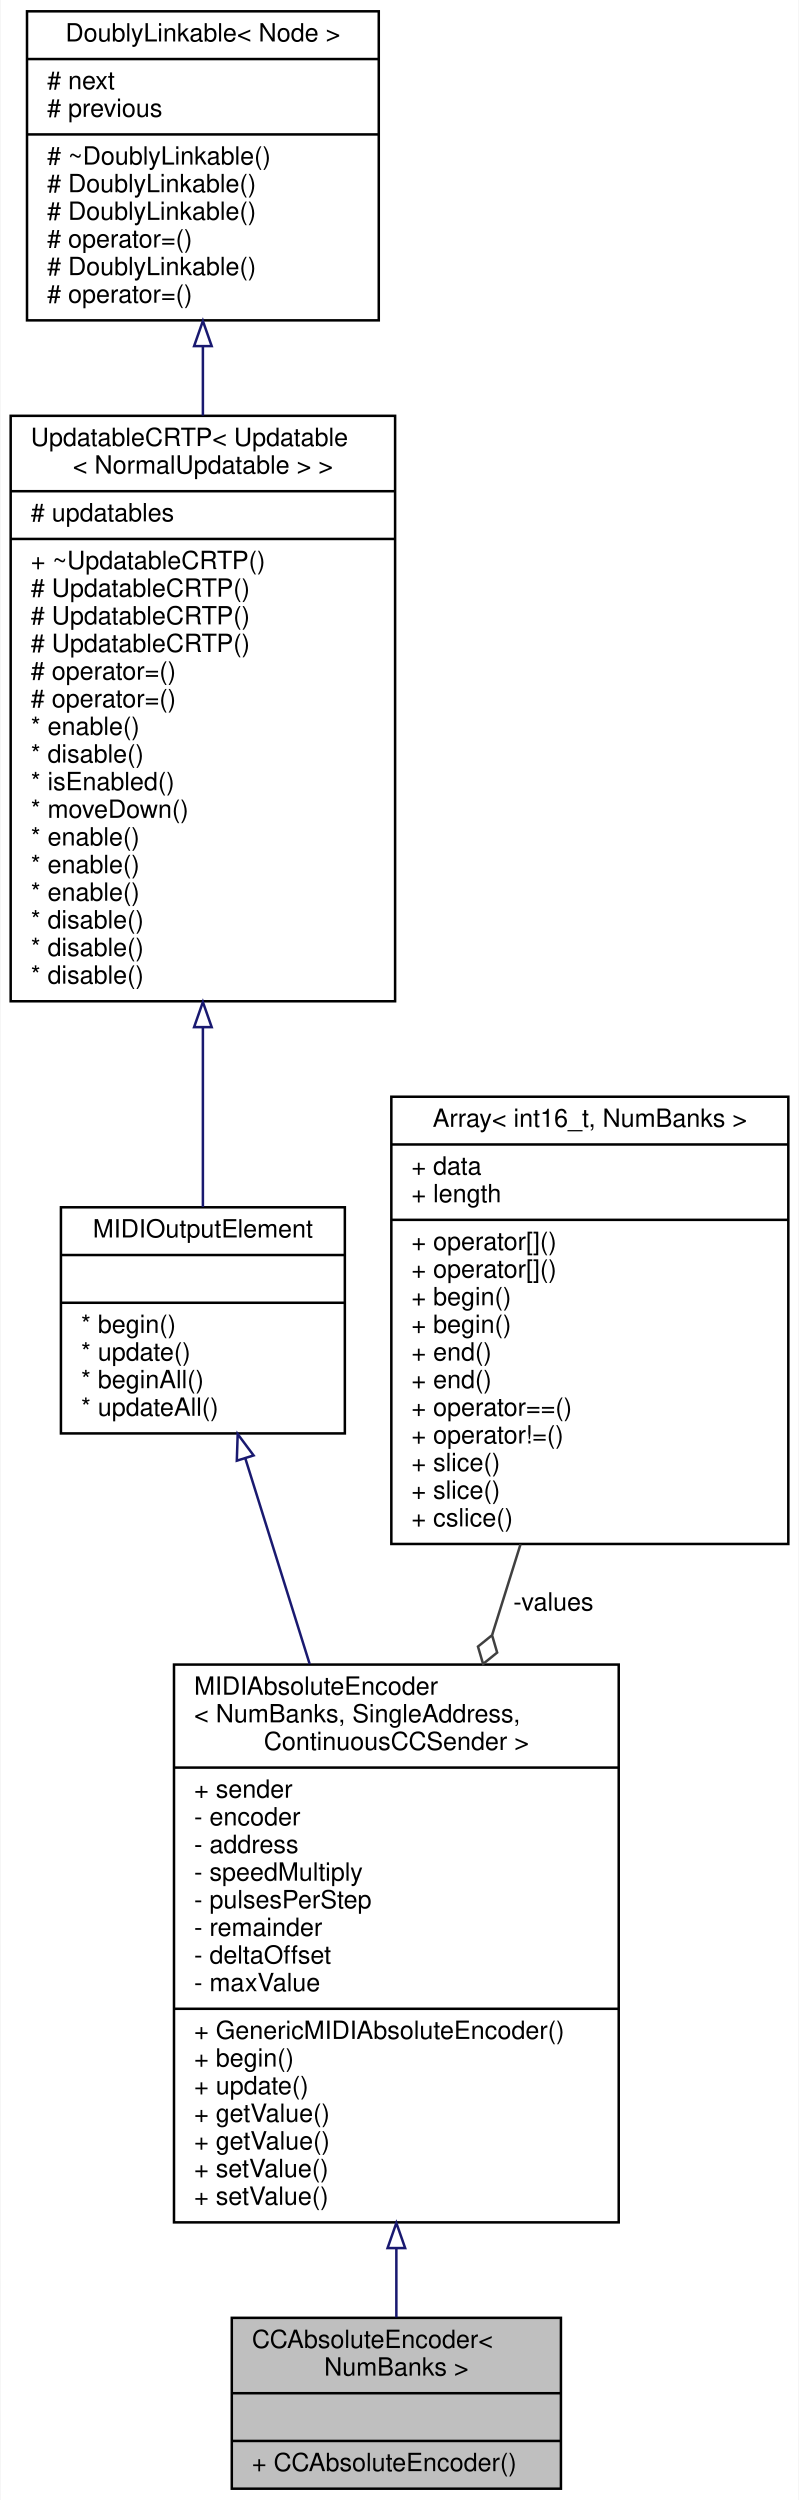
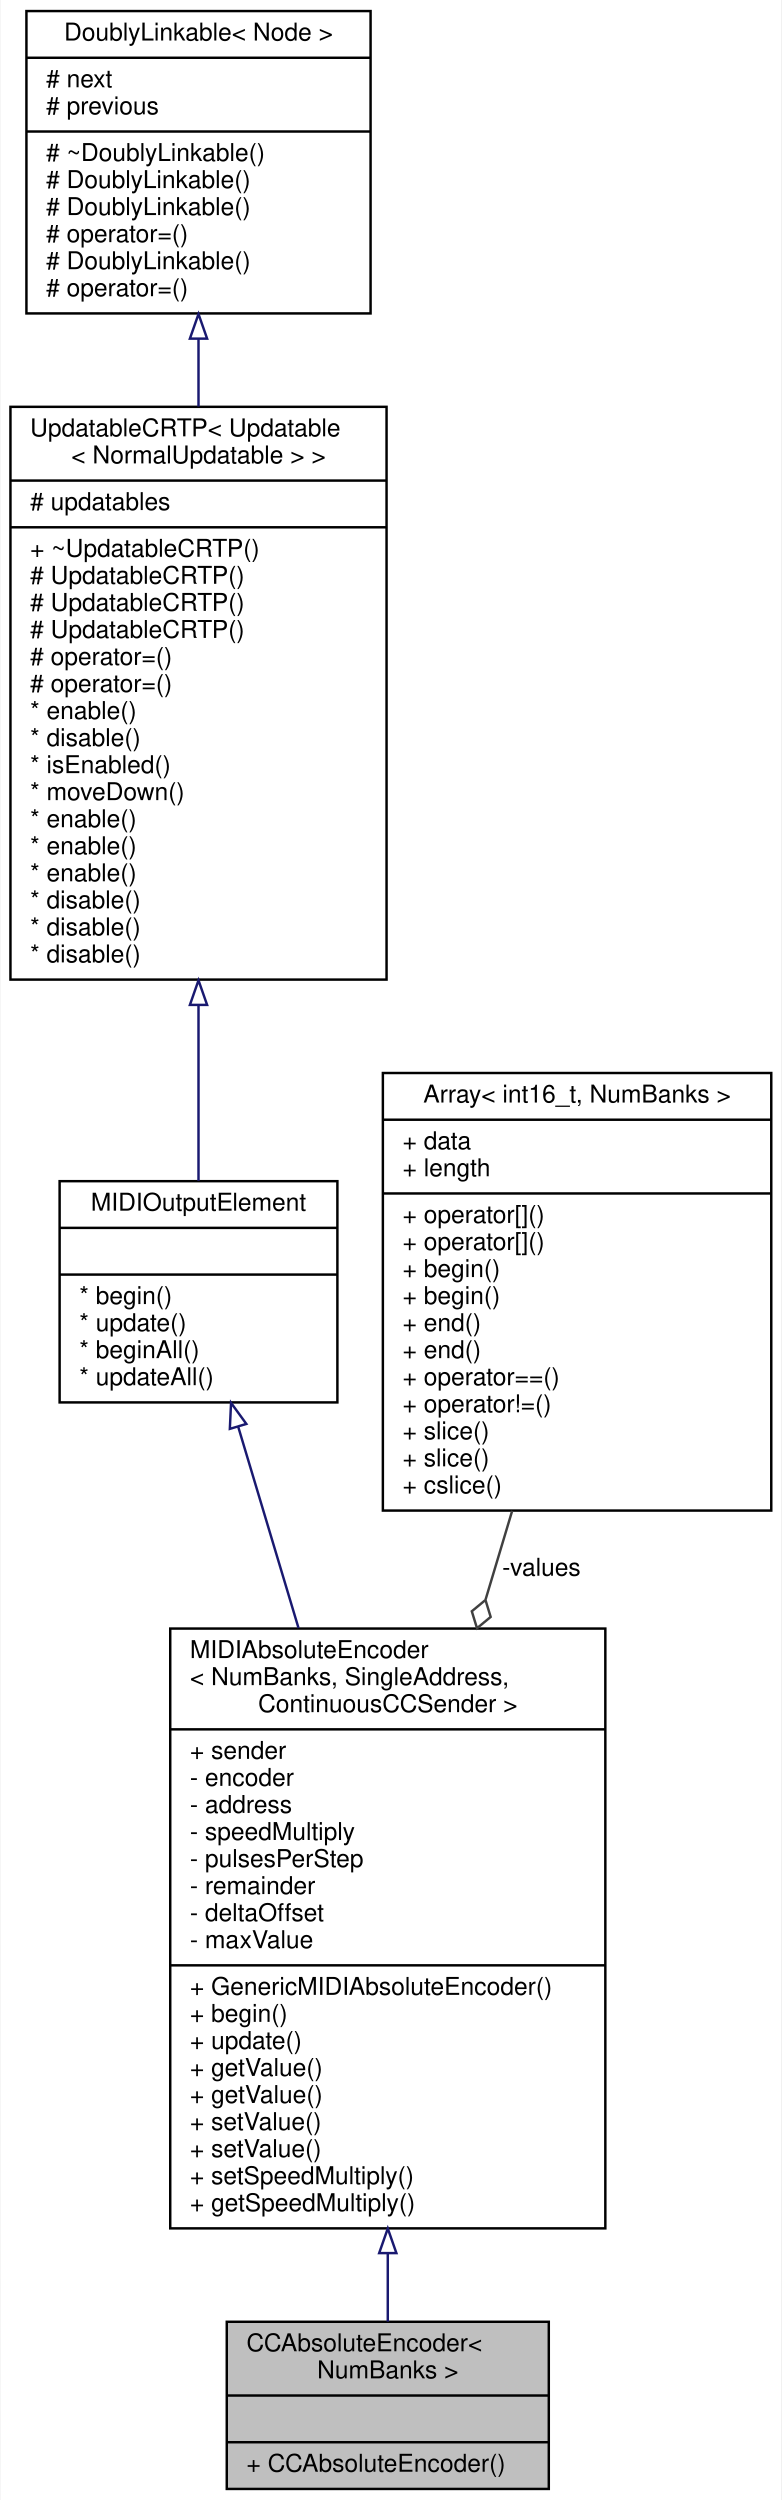
- <svg xmlns="http://www.w3.org/2000/svg" xmlns:xlink="http://www.w3.org/1999/xlink" width="318pt" height="995pt" viewBox="0.00 0.00 317.50 995.00">
-   <g id="graph0" class="graph" transform="scale(1 1) rotate(0) translate(4 991)">
-     <polygon fill="white" stroke="transparent" points="-4,4 -4,-991 313.5,-991 313.5,4 -4,4" />
+ <svg xmlns="http://www.w3.org/2000/svg" xmlns:xlink="http://www.w3.org/1999/xlink" width="318pt" height="1017pt" viewBox="0.00 0.00 317.50 1017.00">
+   <g id="graph0" class="graph" transform="scale(1 1) rotate(0) translate(4 1013)">
+     <polygon fill="white" stroke="transparent" points="-4,4 -4,-1013 313.5,-1013 313.5,4 -4,4" />
    <g id="node1" class="node">
      <g id="a_node1">
        <a xlink:title="A class of MIDIOutputElements that read the input of a quadrature (rotary) encoder and send out absol...">
          <polygon fill="#bfbfbf" stroke="black" points="88,-0.5 88,-68.5 219,-68.5 219,-0.5 88,-0.5" />
          <text text-anchor="start" x="96" y="-56.5" font-family="Helvetica,sans-Serif" font-size="10.00">CCAbsoluteEncoder&lt;</text>
          <text text-anchor="middle" x="153.5" y="-45.5" font-family="Helvetica,sans-Serif" font-size="10.00"> NumBanks &gt;</text>
          <polyline fill="none" stroke="black" points="88,-38.5 219,-38.5 " />
          <text text-anchor="middle" x="153.5" y="-26.5" font-family="Helvetica,sans-Serif" font-size="10.00"> </text>
          <polyline fill="none" stroke="black" points="88,-19.5 219,-19.5 " />
          <text text-anchor="start" x="96" y="-7.5" font-family="Helvetica,sans-Serif" font-size="10.00">+ CCAbsoluteEncoder()</text>
        </a>
      </g>
    </g>
    <g id="node2" class="node">
      <g id="a_node2">
        <a xlink:href="../../df/db5/classBankable_1_1GenericMIDIAbsoluteEncoder.html" target="_top" xlink:title="An abstract class for rotary encoders that send absolute MIDI events.">
-           <polygon fill="white" stroke="black" points="65,-106.5 65,-328.5 242,-328.5 242,-106.5 65,-106.5" />
-           <text text-anchor="start" x="73" y="-316.5" font-family="Helvetica,sans-Serif" font-size="10.00">MIDIAbsoluteEncoder</text>
-           <text text-anchor="start" x="73" y="-305.5" font-family="Helvetica,sans-Serif" font-size="10.00">&lt; NumBanks, SingleAddress,</text>
-           <text text-anchor="middle" x="153.5" y="-294.5" font-family="Helvetica,sans-Serif" font-size="10.00"> ContinuousCCSender &gt;</text>
-           <polyline fill="none" stroke="black" points="65,-287.5 242,-287.5 " />
-           <text text-anchor="start" x="73" y="-275.5" font-family="Helvetica,sans-Serif" font-size="10.00">+ sender</text>
-           <text text-anchor="start" x="73" y="-264.5" font-family="Helvetica,sans-Serif" font-size="10.00">- encoder</text>
-           <text text-anchor="start" x="73" y="-253.5" font-family="Helvetica,sans-Serif" font-size="10.00">- address</text>
-           <text text-anchor="start" x="73" y="-242.5" font-family="Helvetica,sans-Serif" font-size="10.00">- speedMultiply</text>
-           <text text-anchor="start" x="73" y="-231.5" font-family="Helvetica,sans-Serif" font-size="10.00">- pulsesPerStep</text>
-           <text text-anchor="start" x="73" y="-220.5" font-family="Helvetica,sans-Serif" font-size="10.00">- remainder</text>
-           <text text-anchor="start" x="73" y="-209.5" font-family="Helvetica,sans-Serif" font-size="10.00">- deltaOffset</text>
-           <text text-anchor="start" x="73" y="-198.5" font-family="Helvetica,sans-Serif" font-size="10.00">- maxValue</text>
-           <polyline fill="none" stroke="black" points="65,-191.5 242,-191.5 " />
-           <text text-anchor="start" x="73" y="-179.5" font-family="Helvetica,sans-Serif" font-size="10.00">+ GenericMIDIAbsoluteEncoder()</text>
-           <text text-anchor="start" x="73" y="-168.5" font-family="Helvetica,sans-Serif" font-size="10.00">+ begin()</text>
-           <text text-anchor="start" x="73" y="-157.5" font-family="Helvetica,sans-Serif" font-size="10.00">+ update()</text>
-           <text text-anchor="start" x="73" y="-146.5" font-family="Helvetica,sans-Serif" font-size="10.00">+ getValue()</text>
-           <text text-anchor="start" x="73" y="-135.5" font-family="Helvetica,sans-Serif" font-size="10.00">+ getValue()</text>
-           <text text-anchor="start" x="73" y="-124.5" font-family="Helvetica,sans-Serif" font-size="10.00">+ setValue()</text>
-           <text text-anchor="start" x="73" y="-113.5" font-family="Helvetica,sans-Serif" font-size="10.00">+ setValue()</text>
+           <polygon fill="white" stroke="black" points="65,-106.5 65,-350.5 242,-350.5 242,-106.5 65,-106.5" />
+           <text text-anchor="start" x="73" y="-338.5" font-family="Helvetica,sans-Serif" font-size="10.00">MIDIAbsoluteEncoder</text>
+           <text text-anchor="start" x="73" y="-327.5" font-family="Helvetica,sans-Serif" font-size="10.00">&lt; NumBanks, SingleAddress,</text>
+           <text text-anchor="middle" x="153.5" y="-316.5" font-family="Helvetica,sans-Serif" font-size="10.00"> ContinuousCCSender &gt;</text>
+           <polyline fill="none" stroke="black" points="65,-309.5 242,-309.5 " />
+           <text text-anchor="start" x="73" y="-297.5" font-family="Helvetica,sans-Serif" font-size="10.00">+ sender</text>
+           <text text-anchor="start" x="73" y="-286.5" font-family="Helvetica,sans-Serif" font-size="10.00">- encoder</text>
+           <text text-anchor="start" x="73" y="-275.5" font-family="Helvetica,sans-Serif" font-size="10.00">- address</text>
+           <text text-anchor="start" x="73" y="-264.5" font-family="Helvetica,sans-Serif" font-size="10.00">- speedMultiply</text>
+           <text text-anchor="start" x="73" y="-253.5" font-family="Helvetica,sans-Serif" font-size="10.00">- pulsesPerStep</text>
+           <text text-anchor="start" x="73" y="-242.5" font-family="Helvetica,sans-Serif" font-size="10.00">- remainder</text>
+           <text text-anchor="start" x="73" y="-231.5" font-family="Helvetica,sans-Serif" font-size="10.00">- deltaOffset</text>
+           <text text-anchor="start" x="73" y="-220.5" font-family="Helvetica,sans-Serif" font-size="10.00">- maxValue</text>
+           <polyline fill="none" stroke="black" points="65,-213.5 242,-213.5 " />
+           <text text-anchor="start" x="73" y="-201.5" font-family="Helvetica,sans-Serif" font-size="10.00">+ GenericMIDIAbsoluteEncoder()</text>
+           <text text-anchor="start" x="73" y="-190.5" font-family="Helvetica,sans-Serif" font-size="10.00">+ begin()</text>
+           <text text-anchor="start" x="73" y="-179.5" font-family="Helvetica,sans-Serif" font-size="10.00">+ update()</text>
+           <text text-anchor="start" x="73" y="-168.5" font-family="Helvetica,sans-Serif" font-size="10.00">+ getValue()</text>
+           <text text-anchor="start" x="73" y="-157.5" font-family="Helvetica,sans-Serif" font-size="10.00">+ getValue()</text>
+           <text text-anchor="start" x="73" y="-146.5" font-family="Helvetica,sans-Serif" font-size="10.00">+ setValue()</text>
+           <text text-anchor="start" x="73" y="-135.5" font-family="Helvetica,sans-Serif" font-size="10.00">+ setValue()</text>
+           <text text-anchor="start" x="73" y="-124.5" font-family="Helvetica,sans-Serif" font-size="10.00">+ setSpeedMultiply()</text>
+           <text text-anchor="start" x="73" y="-113.5" font-family="Helvetica,sans-Serif" font-size="10.00">+ getSpeedMultiply()</text>
        </a>
      </g>
    </g>
    <g id="edge1" class="edge">
-       <path fill="none" stroke="midnightblue" d="M153.5,-96.21C153.5,-86.32 153.5,-76.96 153.5,-68.69" />
-       <polygon fill="none" stroke="midnightblue" points="150,-96.26 153.5,-106.26 157,-96.26 150,-96.26" />
+       <path fill="none" stroke="midnightblue" d="M153.5,-96.27C153.5,-86.27 153.5,-76.87 153.5,-68.58" />
+       <polygon fill="none" stroke="midnightblue" points="150,-96.45 153.5,-106.45 157,-96.45 150,-96.45" />
    </g>
    <g id="node3" class="node">
      <g id="a_node3">
        <a xlink:href="../../d1/d55/classAH_1_1Updatable.html" target="_top" xlink:title="A super class for object that have to be updated regularly.">
-           <polygon fill="white" stroke="black" points="20,-420.5 20,-510.5 133,-510.5 133,-420.5 20,-420.5" />
-           <text text-anchor="middle" x="76.5" y="-498.5" font-family="Helvetica,sans-Serif" font-size="10.00">MIDIOutputElement</text>
-           <polyline fill="none" stroke="black" points="20,-491.5 133,-491.5 " />
-           <text text-anchor="middle" x="76.5" y="-479.5" font-family="Helvetica,sans-Serif" font-size="10.00"> </text>
-           <polyline fill="none" stroke="black" points="20,-472.5 133,-472.5 " />
-           <text text-anchor="start" x="28" y="-460.5" font-family="Helvetica,sans-Serif" font-size="10.00">* begin()</text>
-           <text text-anchor="start" x="28" y="-449.5" font-family="Helvetica,sans-Serif" font-size="10.00">* update()</text>
-           <text text-anchor="start" x="28" y="-438.5" font-family="Helvetica,sans-Serif" font-size="10.00">* beginAll()</text>
-           <text text-anchor="start" x="28" y="-427.5" font-family="Helvetica,sans-Serif" font-size="10.00">* updateAll()</text>
+           <polygon fill="white" stroke="black" points="20,-442.5 20,-532.5 133,-532.5 133,-442.5 20,-442.5" />
+           <text text-anchor="middle" x="76.5" y="-520.5" font-family="Helvetica,sans-Serif" font-size="10.00">MIDIOutputElement</text>
+           <polyline fill="none" stroke="black" points="20,-513.5 133,-513.5 " />
+           <text text-anchor="middle" x="76.5" y="-501.5" font-family="Helvetica,sans-Serif" font-size="10.00"> </text>
+           <polyline fill="none" stroke="black" points="20,-494.5 133,-494.5 " />
+           <text text-anchor="start" x="28" y="-482.5" font-family="Helvetica,sans-Serif" font-size="10.00">* begin()</text>
+           <text text-anchor="start" x="28" y="-471.5" font-family="Helvetica,sans-Serif" font-size="10.00">* update()</text>
+           <text text-anchor="start" x="28" y="-460.5" font-family="Helvetica,sans-Serif" font-size="10.00">* beginAll()</text>
+           <text text-anchor="start" x="28" y="-449.5" font-family="Helvetica,sans-Serif" font-size="10.00">* updateAll()</text>
        </a>
      </g>
    </g>
    <g id="edge2" class="edge">
-       <path fill="none" stroke="midnightblue" d="M93.38,-410.58C100.92,-386.47 110.11,-357.11 119.01,-328.68" />
-       <polygon fill="none" stroke="midnightblue" points="90,-409.65 90.35,-420.24 96.68,-411.74 90,-409.65" />
+       <path fill="none" stroke="midnightblue" d="M92.61,-432.73C99.79,-408.77 108.56,-379.49 117.19,-350.7" />
+       <polygon fill="none" stroke="midnightblue" points="89.25,-431.74 89.74,-442.32 95.96,-433.75 89.25,-431.74" />
    </g>
    <g id="node4" class="node">
      <g id="a_node4">
        <a xlink:href="../../d8/d1a/classAH_1_1UpdatableCRTP.html" target="_top" xlink:title=" ">
-           <polygon fill="white" stroke="black" points="0,-592.5 0,-825.5 153,-825.5 153,-592.5 0,-592.5" />
-           <text text-anchor="start" x="8" y="-813.5" font-family="Helvetica,sans-Serif" font-size="10.00">UpdatableCRTP&lt; Updatable</text>
-           <text text-anchor="middle" x="76.5" y="-802.5" font-family="Helvetica,sans-Serif" font-size="10.00">&lt; NormalUpdatable &gt; &gt;</text>
-           <polyline fill="none" stroke="black" points="0,-795.5 153,-795.5 " />
-           <text text-anchor="start" x="8" y="-783.5" font-family="Helvetica,sans-Serif" font-size="10.00"># updatables</text>
-           <polyline fill="none" stroke="black" points="0,-776.5 153,-776.5 " />
-           <text text-anchor="start" x="8" y="-764.5" font-family="Helvetica,sans-Serif" font-size="10.00">+ ~UpdatableCRTP()</text>
+           <polygon fill="white" stroke="black" points="0,-614.5 0,-847.5 153,-847.5 153,-614.5 0,-614.5" />
+           <text text-anchor="start" x="8" y="-835.5" font-family="Helvetica,sans-Serif" font-size="10.00">UpdatableCRTP&lt; Updatable</text>
+           <text text-anchor="middle" x="76.5" y="-824.5" font-family="Helvetica,sans-Serif" font-size="10.00">&lt; NormalUpdatable &gt; &gt;</text>
+           <polyline fill="none" stroke="black" points="0,-817.5 153,-817.5 " />
+           <text text-anchor="start" x="8" y="-805.5" font-family="Helvetica,sans-Serif" font-size="10.00"># updatables</text>
+           <polyline fill="none" stroke="black" points="0,-798.5 153,-798.5 " />
+           <text text-anchor="start" x="8" y="-786.5" font-family="Helvetica,sans-Serif" font-size="10.00">+ ~UpdatableCRTP()</text>
+           <text text-anchor="start" x="8" y="-775.5" font-family="Helvetica,sans-Serif" font-size="10.00"># UpdatableCRTP()</text>
+           <text text-anchor="start" x="8" y="-764.5" font-family="Helvetica,sans-Serif" font-size="10.00"># UpdatableCRTP()</text>
          <text text-anchor="start" x="8" y="-753.5" font-family="Helvetica,sans-Serif" font-size="10.00"># UpdatableCRTP()</text>
-           <text text-anchor="start" x="8" y="-742.5" font-family="Helvetica,sans-Serif" font-size="10.00"># UpdatableCRTP()</text>
-           <text text-anchor="start" x="8" y="-731.5" font-family="Helvetica,sans-Serif" font-size="10.00"># UpdatableCRTP()</text>
-           <text text-anchor="start" x="8" y="-720.5" font-family="Helvetica,sans-Serif" font-size="10.00"># operator=()</text>
-           <text text-anchor="start" x="8" y="-709.5" font-family="Helvetica,sans-Serif" font-size="10.00"># operator=()</text>
-           <text text-anchor="start" x="8" y="-698.5" font-family="Helvetica,sans-Serif" font-size="10.00">* enable()</text>
-           <text text-anchor="start" x="8" y="-687.5" font-family="Helvetica,sans-Serif" font-size="10.00">* disable()</text>
-           <text text-anchor="start" x="8" y="-676.5" font-family="Helvetica,sans-Serif" font-size="10.00">* isEnabled()</text>
-           <text text-anchor="start" x="8" y="-665.5" font-family="Helvetica,sans-Serif" font-size="10.00">* moveDown()</text>
+           <text text-anchor="start" x="8" y="-742.5" font-family="Helvetica,sans-Serif" font-size="10.00"># operator=()</text>
+           <text text-anchor="start" x="8" y="-731.5" font-family="Helvetica,sans-Serif" font-size="10.00"># operator=()</text>
+           <text text-anchor="start" x="8" y="-720.5" font-family="Helvetica,sans-Serif" font-size="10.00">* enable()</text>
+           <text text-anchor="start" x="8" y="-709.5" font-family="Helvetica,sans-Serif" font-size="10.00">* disable()</text>
+           <text text-anchor="start" x="8" y="-698.5" font-family="Helvetica,sans-Serif" font-size="10.00">* isEnabled()</text>
+           <text text-anchor="start" x="8" y="-687.5" font-family="Helvetica,sans-Serif" font-size="10.00">* moveDown()</text>
+           <text text-anchor="start" x="8" y="-676.5" font-family="Helvetica,sans-Serif" font-size="10.00">* enable()</text>
+           <text text-anchor="start" x="8" y="-665.5" font-family="Helvetica,sans-Serif" font-size="10.00">* enable()</text>
          <text text-anchor="start" x="8" y="-654.5" font-family="Helvetica,sans-Serif" font-size="10.00">* enable()</text>
-           <text text-anchor="start" x="8" y="-643.5" font-family="Helvetica,sans-Serif" font-size="10.00">* enable()</text>
-           <text text-anchor="start" x="8" y="-632.5" font-family="Helvetica,sans-Serif" font-size="10.00">* enable()</text>
+           <text text-anchor="start" x="8" y="-643.5" font-family="Helvetica,sans-Serif" font-size="10.00">* disable()</text>
+           <text text-anchor="start" x="8" y="-632.5" font-family="Helvetica,sans-Serif" font-size="10.00">* disable()</text>
          <text text-anchor="start" x="8" y="-621.5" font-family="Helvetica,sans-Serif" font-size="10.00">* disable()</text>
-           <text text-anchor="start" x="8" y="-610.5" font-family="Helvetica,sans-Serif" font-size="10.00">* disable()</text>
-           <text text-anchor="start" x="8" y="-599.5" font-family="Helvetica,sans-Serif" font-size="10.00">* disable()</text>
        </a>
      </g>
    </g>
    <g id="edge3" class="edge">
-       <path fill="none" stroke="midnightblue" d="M76.5,-581.98C76.5,-556.34 76.5,-531.01 76.5,-510.64" />
-       <polygon fill="none" stroke="midnightblue" points="73,-582.2 76.5,-592.2 80,-582.2 73,-582.2" />
+       <path fill="none" stroke="midnightblue" d="M76.5,-603.98C76.5,-578.34 76.5,-553.01 76.5,-532.64" />
+       <polygon fill="none" stroke="midnightblue" points="73,-604.2 76.5,-614.2 80,-604.2 73,-604.2" />
    </g>
    <g id="node5" class="node">
      <g id="a_node5">
        <a xlink:href="../../d4/d23/classDoublyLinkable.html" target="_top" xlink:title="A class that can be inherited from to allow inserting into a DoublyLinkedList.">
-           <polygon fill="white" stroke="black" points="6.5,-863.5 6.5,-986.5 146.5,-986.5 146.5,-863.5 6.5,-863.5" />
-           <text text-anchor="middle" x="76.5" y="-974.5" font-family="Helvetica,sans-Serif" font-size="10.00">DoublyLinkable&lt; Node &gt;</text>
-           <polyline fill="none" stroke="black" points="6.5,-967.5 146.5,-967.5 " />
-           <text text-anchor="start" x="14.5" y="-955.5" font-family="Helvetica,sans-Serif" font-size="10.00"># next</text>
-           <text text-anchor="start" x="14.5" y="-944.5" font-family="Helvetica,sans-Serif" font-size="10.00"># previous</text>
-           <polyline fill="none" stroke="black" points="6.5,-937.5 146.5,-937.5 " />
-           <text text-anchor="start" x="14.5" y="-925.5" font-family="Helvetica,sans-Serif" font-size="10.00"># ~DoublyLinkable()</text>
-           <text text-anchor="start" x="14.5" y="-914.5" font-family="Helvetica,sans-Serif" font-size="10.00"># DoublyLinkable()</text>
+           <polygon fill="white" stroke="black" points="6.5,-885.5 6.5,-1008.5 146.5,-1008.5 146.5,-885.5 6.5,-885.5" />
+           <text text-anchor="middle" x="76.5" y="-996.5" font-family="Helvetica,sans-Serif" font-size="10.00">DoublyLinkable&lt; Node &gt;</text>
+           <polyline fill="none" stroke="black" points="6.5,-989.5 146.5,-989.5 " />
+           <text text-anchor="start" x="14.5" y="-977.5" font-family="Helvetica,sans-Serif" font-size="10.00"># next</text>
+           <text text-anchor="start" x="14.5" y="-966.5" font-family="Helvetica,sans-Serif" font-size="10.00"># previous</text>
+           <polyline fill="none" stroke="black" points="6.5,-959.5 146.5,-959.5 " />
+           <text text-anchor="start" x="14.5" y="-947.5" font-family="Helvetica,sans-Serif" font-size="10.00"># ~DoublyLinkable()</text>
+           <text text-anchor="start" x="14.5" y="-936.5" font-family="Helvetica,sans-Serif" font-size="10.00"># DoublyLinkable()</text>
+           <text text-anchor="start" x="14.5" y="-925.5" font-family="Helvetica,sans-Serif" font-size="10.00"># DoublyLinkable()</text>
+           <text text-anchor="start" x="14.5" y="-914.5" font-family="Helvetica,sans-Serif" font-size="10.00"># operator=()</text>
          <text text-anchor="start" x="14.5" y="-903.5" font-family="Helvetica,sans-Serif" font-size="10.00"># DoublyLinkable()</text>
          <text text-anchor="start" x="14.5" y="-892.5" font-family="Helvetica,sans-Serif" font-size="10.00"># operator=()</text>
-           <text text-anchor="start" x="14.5" y="-881.5" font-family="Helvetica,sans-Serif" font-size="10.00"># DoublyLinkable()</text>
-           <text text-anchor="start" x="14.5" y="-870.5" font-family="Helvetica,sans-Serif" font-size="10.00"># operator=()</text>
        </a>
      </g>
    </g>
    <g id="edge4" class="edge">
-       <path fill="none" stroke="midnightblue" d="M76.5,-853.03C76.5,-844.17 76.5,-834.94 76.5,-825.61" />
-       <polygon fill="none" stroke="midnightblue" points="73,-853.25 76.5,-863.25 80,-853.25 73,-853.25" />
+       <path fill="none" stroke="midnightblue" d="M76.5,-875.03C76.5,-866.17 76.5,-856.94 76.5,-847.61" />
+       <polygon fill="none" stroke="midnightblue" points="73,-875.25 76.5,-885.25 80,-875.25 73,-875.25" />
    </g>
    <g id="node6" class="node">
      <g id="a_node6">
        <a xlink:href="../../d0/d32/structAH_1_1Array.html" target="_top" xlink:title=" ">
-           <polygon fill="white" stroke="black" points="151.5,-376.5 151.5,-554.5 309.5,-554.5 309.5,-376.5 151.5,-376.5" />
-           <text text-anchor="middle" x="230.5" y="-542.5" font-family="Helvetica,sans-Serif" font-size="10.00">Array&lt; int16_t, NumBanks &gt;</text>
-           <polyline fill="none" stroke="black" points="151.5,-535.5 309.5,-535.5 " />
-           <text text-anchor="start" x="159.5" y="-523.5" font-family="Helvetica,sans-Serif" font-size="10.00">+ data</text>
-           <text text-anchor="start" x="159.5" y="-512.5" font-family="Helvetica,sans-Serif" font-size="10.00">+ length</text>
-           <polyline fill="none" stroke="black" points="151.5,-505.5 309.5,-505.5 " />
-           <text text-anchor="start" x="159.5" y="-493.5" font-family="Helvetica,sans-Serif" font-size="10.00">+ operator[]()</text>
-           <text text-anchor="start" x="159.5" y="-482.5" font-family="Helvetica,sans-Serif" font-size="10.00">+ operator[]()</text>
-           <text text-anchor="start" x="159.5" y="-471.5" font-family="Helvetica,sans-Serif" font-size="10.00">+ begin()</text>
-           <text text-anchor="start" x="159.5" y="-460.5" font-family="Helvetica,sans-Serif" font-size="10.00">+ begin()</text>
-           <text text-anchor="start" x="159.5" y="-449.5" font-family="Helvetica,sans-Serif" font-size="10.00">+ end()</text>
-           <text text-anchor="start" x="159.5" y="-438.5" font-family="Helvetica,sans-Serif" font-size="10.00">+ end()</text>
-           <text text-anchor="start" x="159.5" y="-427.5" font-family="Helvetica,sans-Serif" font-size="10.00">+ operator==()</text>
-           <text text-anchor="start" x="159.5" y="-416.5" font-family="Helvetica,sans-Serif" font-size="10.00">+ operator!=()</text>
-           <text text-anchor="start" x="159.5" y="-405.5" font-family="Helvetica,sans-Serif" font-size="10.00">+ slice()</text>
-           <text text-anchor="start" x="159.5" y="-394.5" font-family="Helvetica,sans-Serif" font-size="10.00">+ slice()</text>
-           <text text-anchor="start" x="159.5" y="-383.5" font-family="Helvetica,sans-Serif" font-size="10.00">+ cslice()</text>
+           <polygon fill="white" stroke="black" points="151.5,-398.5 151.5,-576.5 309.5,-576.5 309.5,-398.5 151.5,-398.5" />
+           <text text-anchor="middle" x="230.5" y="-564.5" font-family="Helvetica,sans-Serif" font-size="10.00">Array&lt; int16_t, NumBanks &gt;</text>
+           <polyline fill="none" stroke="black" points="151.5,-557.5 309.5,-557.5 " />
+           <text text-anchor="start" x="159.5" y="-545.5" font-family="Helvetica,sans-Serif" font-size="10.00">+ data</text>
+           <text text-anchor="start" x="159.5" y="-534.5" font-family="Helvetica,sans-Serif" font-size="10.00">+ length</text>
+           <polyline fill="none" stroke="black" points="151.5,-527.5 309.5,-527.5 " />
+           <text text-anchor="start" x="159.5" y="-515.5" font-family="Helvetica,sans-Serif" font-size="10.00">+ operator[]()</text>
+           <text text-anchor="start" x="159.5" y="-504.5" font-family="Helvetica,sans-Serif" font-size="10.00">+ operator[]()</text>
+           <text text-anchor="start" x="159.5" y="-493.5" font-family="Helvetica,sans-Serif" font-size="10.00">+ begin()</text>
+           <text text-anchor="start" x="159.5" y="-482.5" font-family="Helvetica,sans-Serif" font-size="10.00">+ begin()</text>
+           <text text-anchor="start" x="159.5" y="-471.5" font-family="Helvetica,sans-Serif" font-size="10.00">+ end()</text>
+           <text text-anchor="start" x="159.5" y="-460.5" font-family="Helvetica,sans-Serif" font-size="10.00">+ end()</text>
+           <text text-anchor="start" x="159.5" y="-449.5" font-family="Helvetica,sans-Serif" font-size="10.00">+ operator==()</text>
+           <text text-anchor="start" x="159.5" y="-438.5" font-family="Helvetica,sans-Serif" font-size="10.00">+ operator!=()</text>
+           <text text-anchor="start" x="159.5" y="-427.5" font-family="Helvetica,sans-Serif" font-size="10.00">+ slice()</text>
+           <text text-anchor="start" x="159.5" y="-416.5" font-family="Helvetica,sans-Serif" font-size="10.00">+ slice()</text>
+           <text text-anchor="start" x="159.5" y="-405.5" font-family="Helvetica,sans-Serif" font-size="10.00">+ cslice()</text>
        </a>
      </g>
    </g>
    <g id="edge5" class="edge">
-       <path fill="none" stroke="#404040" d="M202.92,-376.38C199.26,-364.68 195.45,-352.52 191.65,-340.38" />
-       <polygon fill="none" stroke="#404040" points="191.59,-340.2 185.98,-335.67 188.01,-328.75 193.62,-333.28 191.59,-340.2" />
-       <text text-anchor="middle" x="216" y="-350" font-family="Helvetica,sans-Serif" font-size="10.00"> -values</text>
+       <path fill="none" stroke="#404040" d="M204.11,-398.41C200.61,-386.74 196.97,-374.58 193.3,-362.36" />
+       <polygon fill="none" stroke="#404040" points="193.24,-362.13 187.68,-357.53 189.79,-350.64 195.35,-355.24 193.24,-362.13" />
+       <text text-anchor="middle" x="216" y="-372" font-family="Helvetica,sans-Serif" font-size="10.00"> -values</text>
    </g>
  </g>
</svg>
